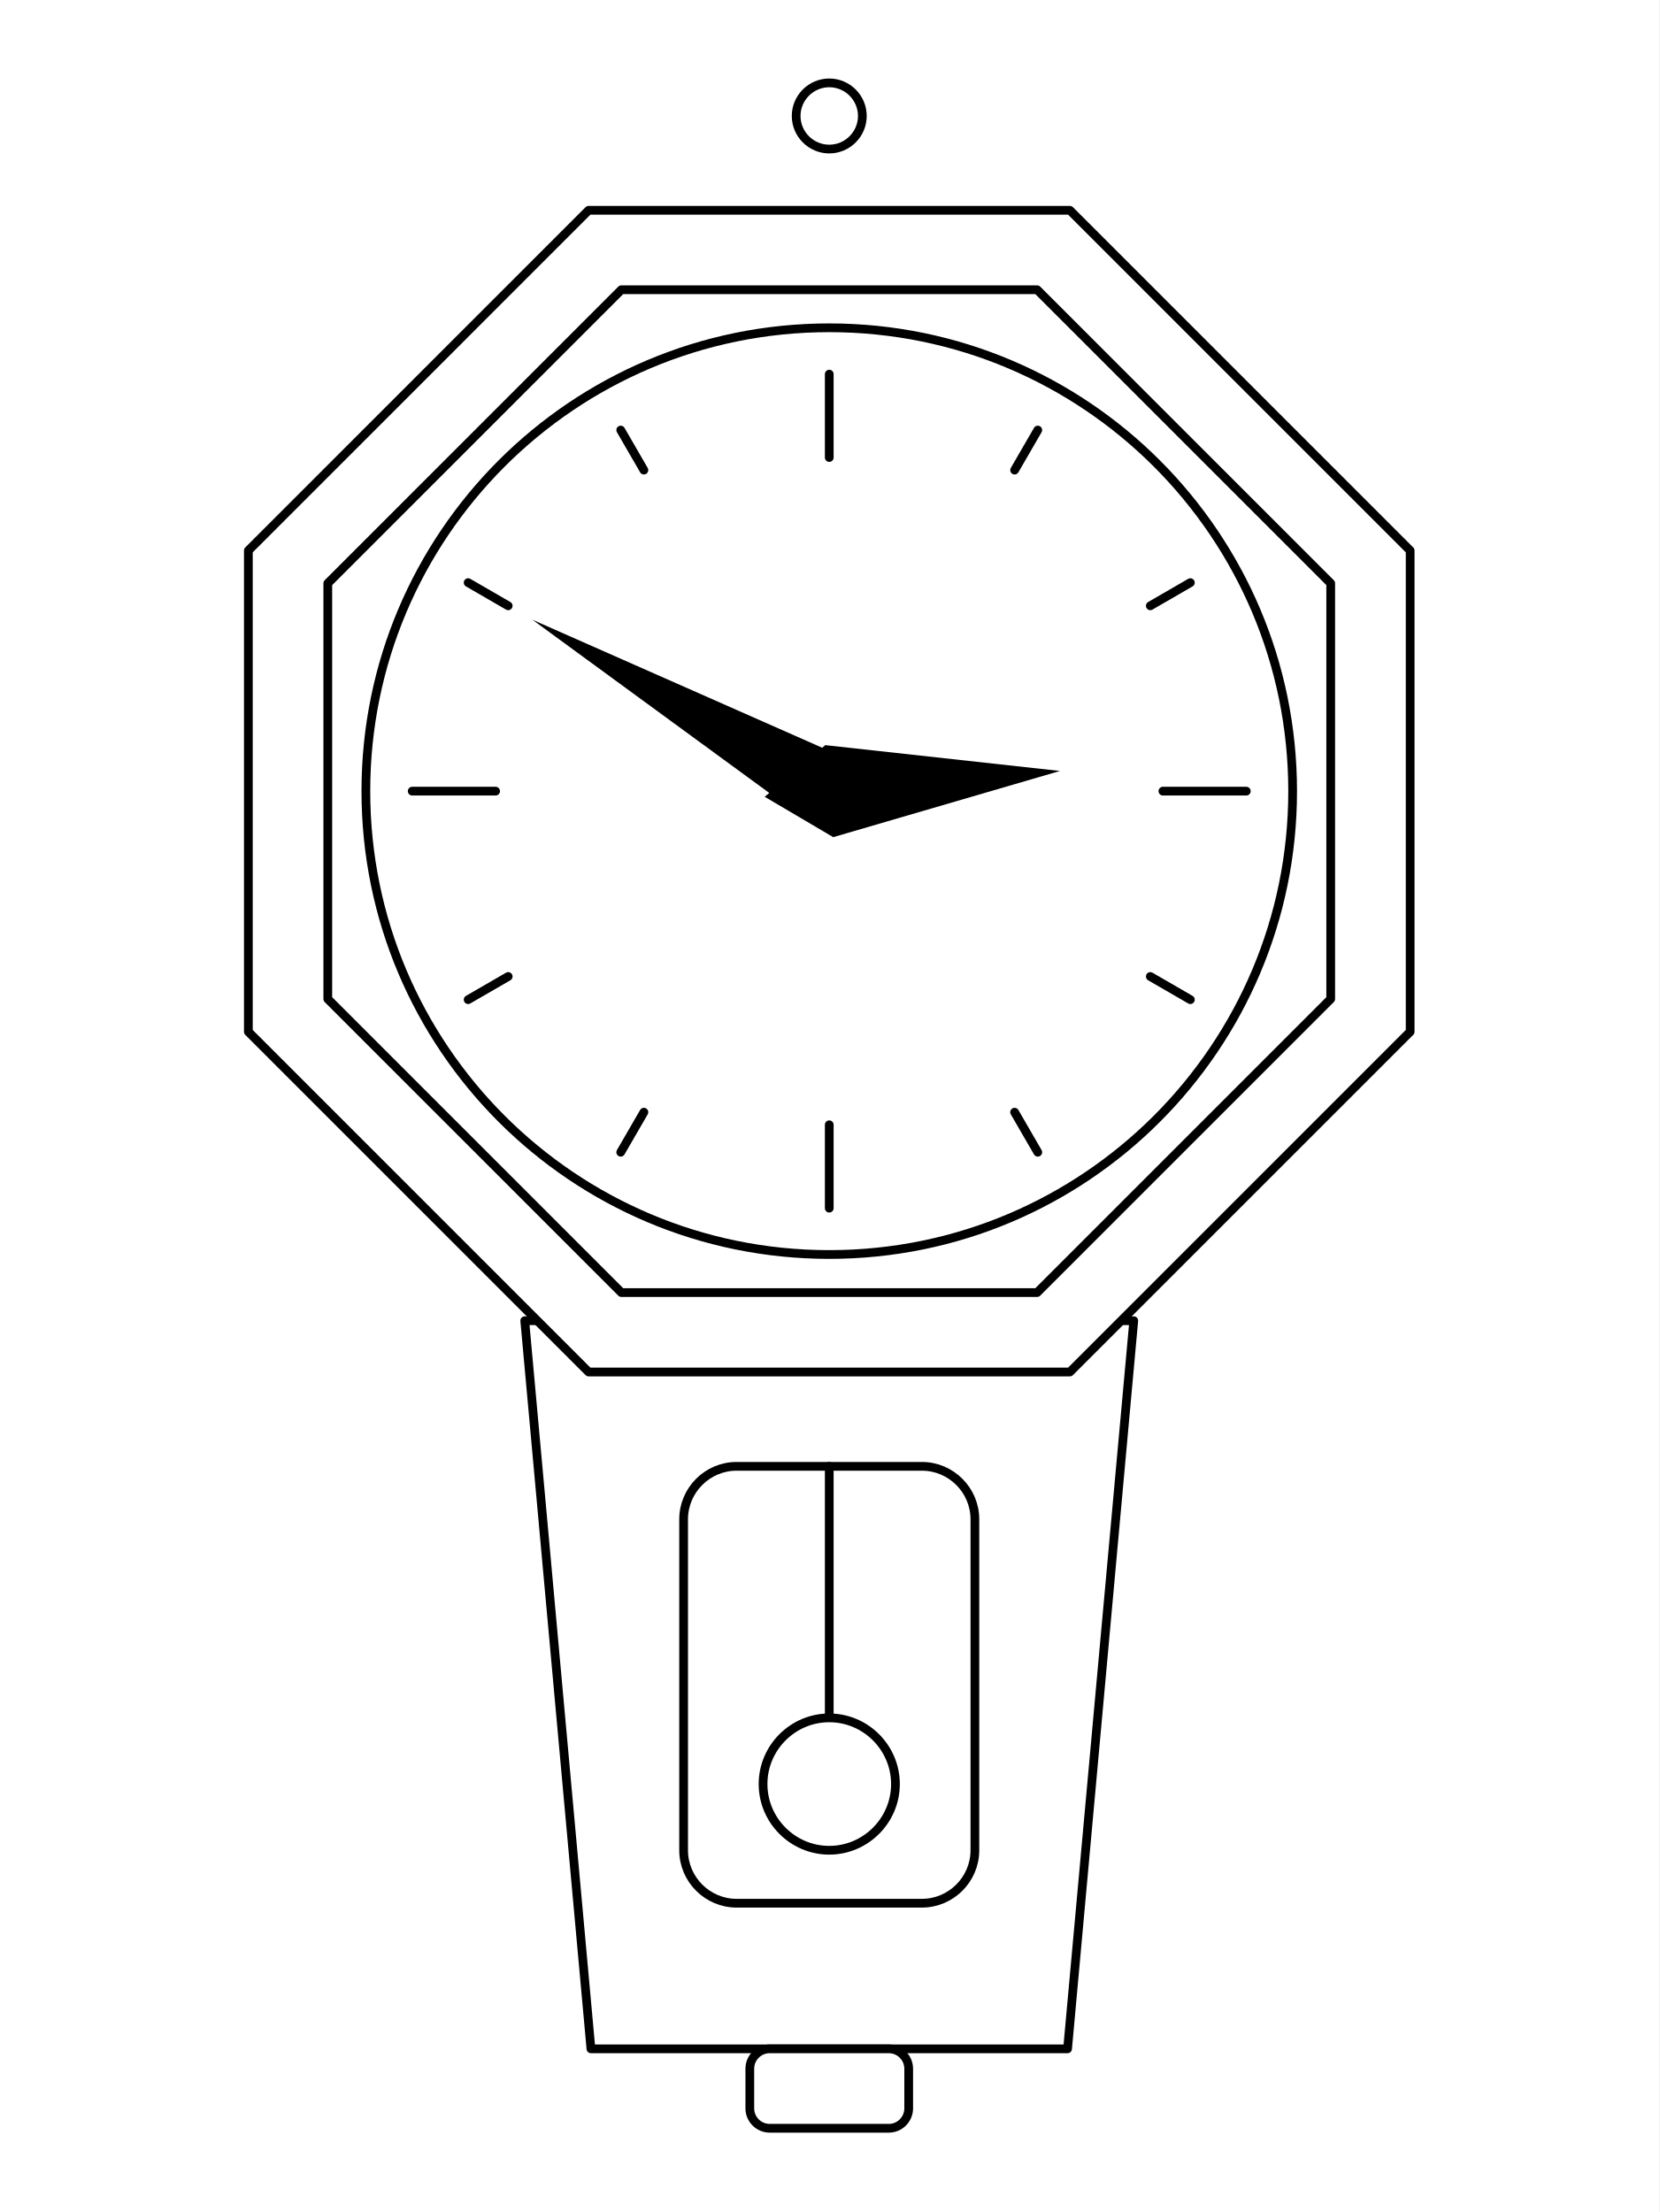
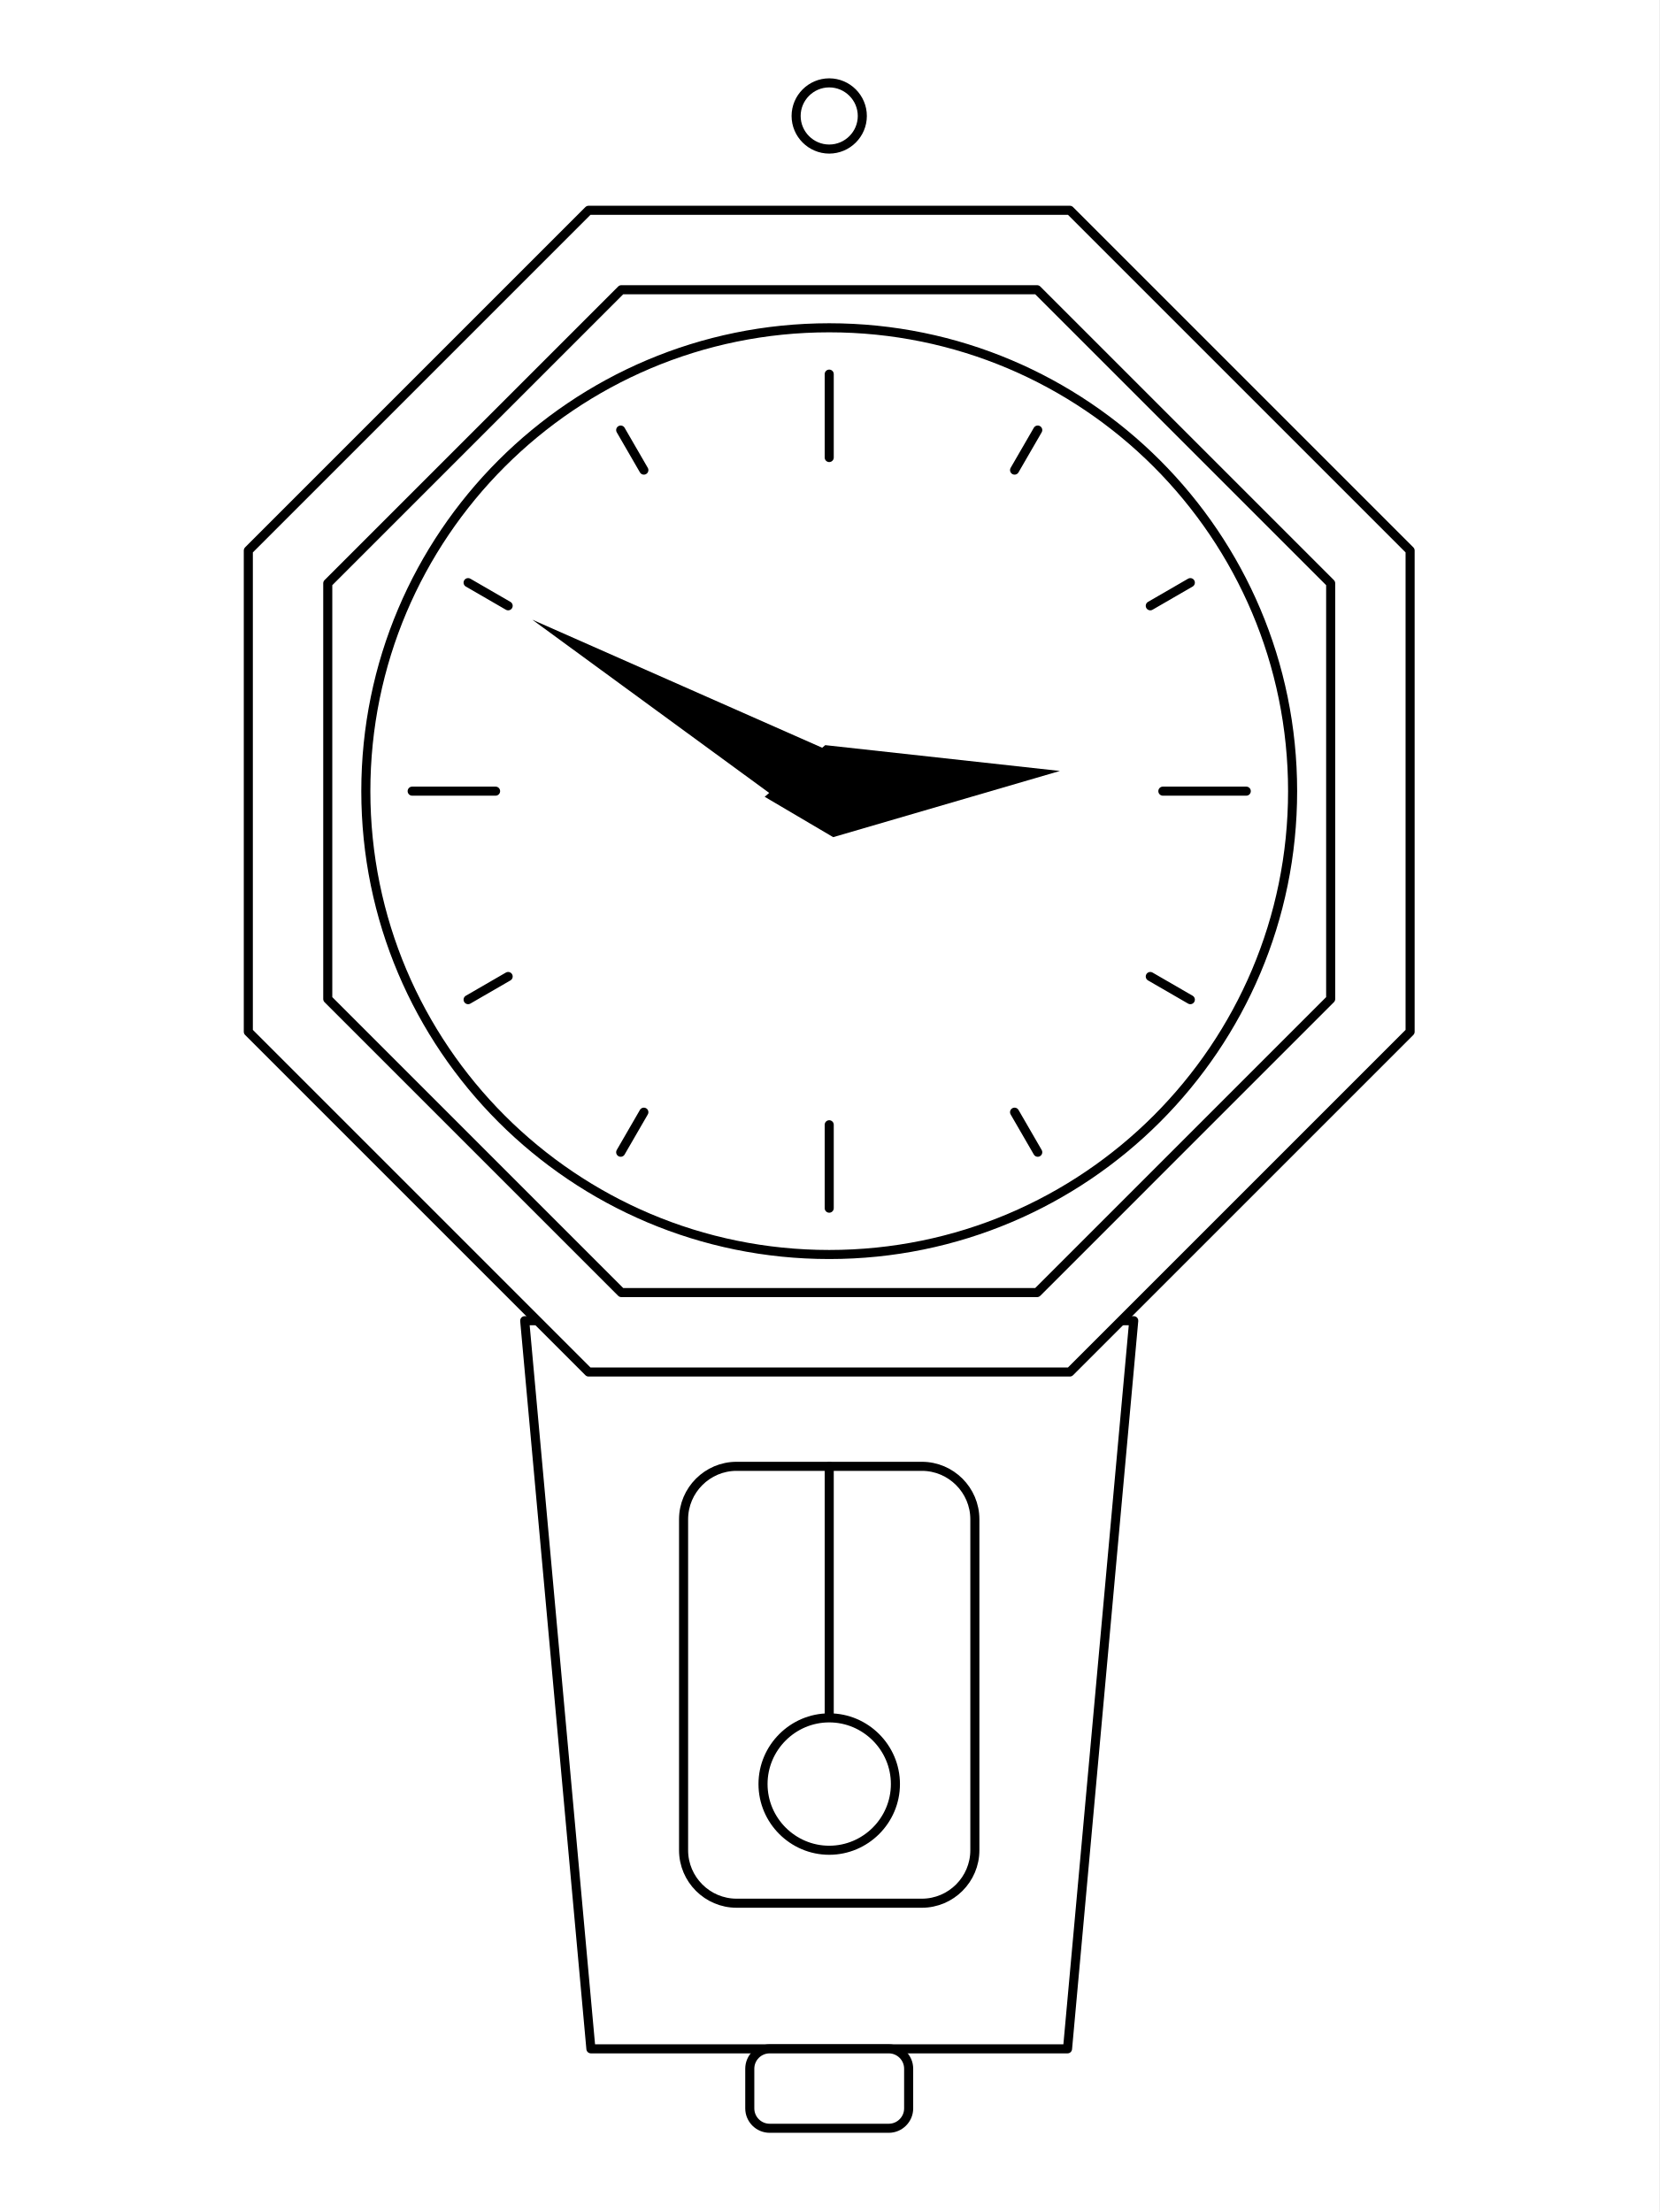
- <svg xmlns="http://www.w3.org/2000/svg" version="1.1" viewBox="0 0 600 800" width="5.932in" height="7.909in" role="img" aria-label="The Schoolhouse Clock, a picture to color">
+ <svg xmlns="http://www.w3.org/2000/svg" version="1.1" viewBox="0 0 600 800" width="5.715in" height="7.62in" role="img" aria-label="The Schoolhouse Clock, a picture to color">
  <rect width="600" height="800" fill="#fff" />
-   <g transform="translate(-59.223 -53.819) scale(1.197)" fill="#fff" data-bw="white" stroke="#000" stroke-width="2.64" stroke-linecap="round" stroke-linejoin="round">
+   <g transform="translate(-59.223 -53.819) scale(1.197)" fill="#fff" data-bw="white" stroke="#000" stroke-width="2.74" stroke-linecap="round" stroke-linejoin="round">
    <path d="M208 444 L392 444 L372 664 L228 664 Z" />
    <path d="M272 488 L328 488 C336.8 488 344 495.2 344 504 L344 604 C344 612.8 336.8 620 328 620 L272 620 C263.2 620 256 612.8 256 604 L256 504 C256 495.2 263.2 488 272 488 Z" />
    <path fill="none" d="M300 488 L300 572" />
    <path d="M320 584 C320 595 311 604 300 604 C289 604 280 595 280 584 C280 573 289 564 300 564 C311 564 320 573 320 584 Z" />
    <path d="M282 664 L318 664 C321.3 664 324 666.7 324 670 L324 682 C324 685.3 321.3 688 318 688 L282 688 C278.7 688 276 685.3 276 682 L276 670 C276 666.7 278.7 664 282 664 Z" />
    <path d="M475.5 356.7 L372.7 459.5 L227.3 459.5 L124.5 356.7 L124.5 211.3 L227.3 108.5 L372.7 108.5 L475.5 211.3 Z" />
-     <path fill="none" stroke-width="2.64" d="M451.5 346.8 L362.8 435.5 L237.2 435.5 L148.5 346.8 L148.5 221.2 L237.2 132.5 L362.8 132.5 L451.5 221.2 Z" />
+     <path fill="none" stroke-width="2.74" d="M451.5 346.8 L362.8 435.5 L237.2 435.5 L148.5 346.8 L148.5 221.2 L237.2 132.5 L362.8 132.5 L451.5 221.2 Z" />
    <path d="M440 284 C440 361.3 377.3 424 300 424 C222.7 424 160 361.3 160 284 C160 206.7 222.7 144 300 144 C377.3 144 440 206.7 440 284 Z" />
-     <path fill="none" stroke-width="2.64" d="M300 183.2 L300 158" />
-     <path fill="none" stroke-width="2.64" d="M356 187 L363 174.9" />
-     <path fill="none" stroke-width="2.64" d="M397 228 L409.1 221" />
-     <path fill="none" stroke-width="2.64" d="M400.8 284 L426 284" />
-     <path fill="none" stroke-width="2.64" d="M397 340 L409.1 347" />
-     <path fill="none" stroke-width="2.64" d="M356 381 L363 393.1" />
-     <path fill="none" stroke-width="2.64" d="M300 384.8 L300 410" />
-     <path fill="none" stroke-width="2.64" d="M244 381 L237 393.1" />
-     <path fill="none" stroke-width="2.64" d="M203 340 L190.9 347" />
-     <path fill="none" stroke-width="2.64" d="M199.2 284 L174 284" />
-     <path fill="none" stroke-width="2.64" d="M203 228 L190.9 221" />
-     <path fill="none" stroke-width="2.64" d="M244 187 L237 174.9" />
+     <path fill="none" stroke-width="2.74" d="M300 183.2 L300 158" />
+     <path fill="none" stroke-width="2.74" d="M356 187 L363 174.9" />
+     <path fill="none" stroke-width="2.74" d="M397 228 L409.1 221" />
+     <path fill="none" stroke-width="2.74" d="M400.8 284 L426 284" />
+     <path fill="none" stroke-width="2.74" d="M397 340 L409.1 347" />
+     <path fill="none" stroke-width="2.74" d="M356 381 L363 393.1" />
+     <path fill="none" stroke-width="2.74" d="M300 384.8 L300 410" />
+     <path fill="none" stroke-width="2.74" d="M244 381 L237 393.1" />
+     <path fill="none" stroke-width="2.74" d="M203 340 L190.9 347" />
+     <path fill="none" stroke-width="2.74" d="M199.2 284 L174 284" />
+     <path fill="none" stroke-width="2.74" d="M203 228 L190.9 221" />
+     <path fill="none" stroke-width="2.74" d="M244 187 L237 174.9" />
    <path fill="#000" stroke="none" d="M301.2 297.9 L369.7 277.9 L298.8 270.1 L280.5 285.7 Z" />
    <path fill="#000" stroke="none" d="M305.6 274.3 L210.3 232.2 L294.4 293.7 L314.5 292.4 Z" />
    <path fill="#000" stroke="none" d="M309.8 284 C309.8 289.4 305.4 293.8 300 293.8 C294.6 293.8 290.2 289.4 290.2 284 C290.2 278.6 294.6 274.2 300 274.2 C305.4 274.2 309.8 278.6 309.8 284 Z" />
    <path d="M310 80 C310 85.5 305.5 90 300 90 C294.5 90 290 85.5 290 80 C290 74.5 294.5 70 300 70 C305.5 70 310 74.5 310 80 Z" />
  </g>
</svg>
